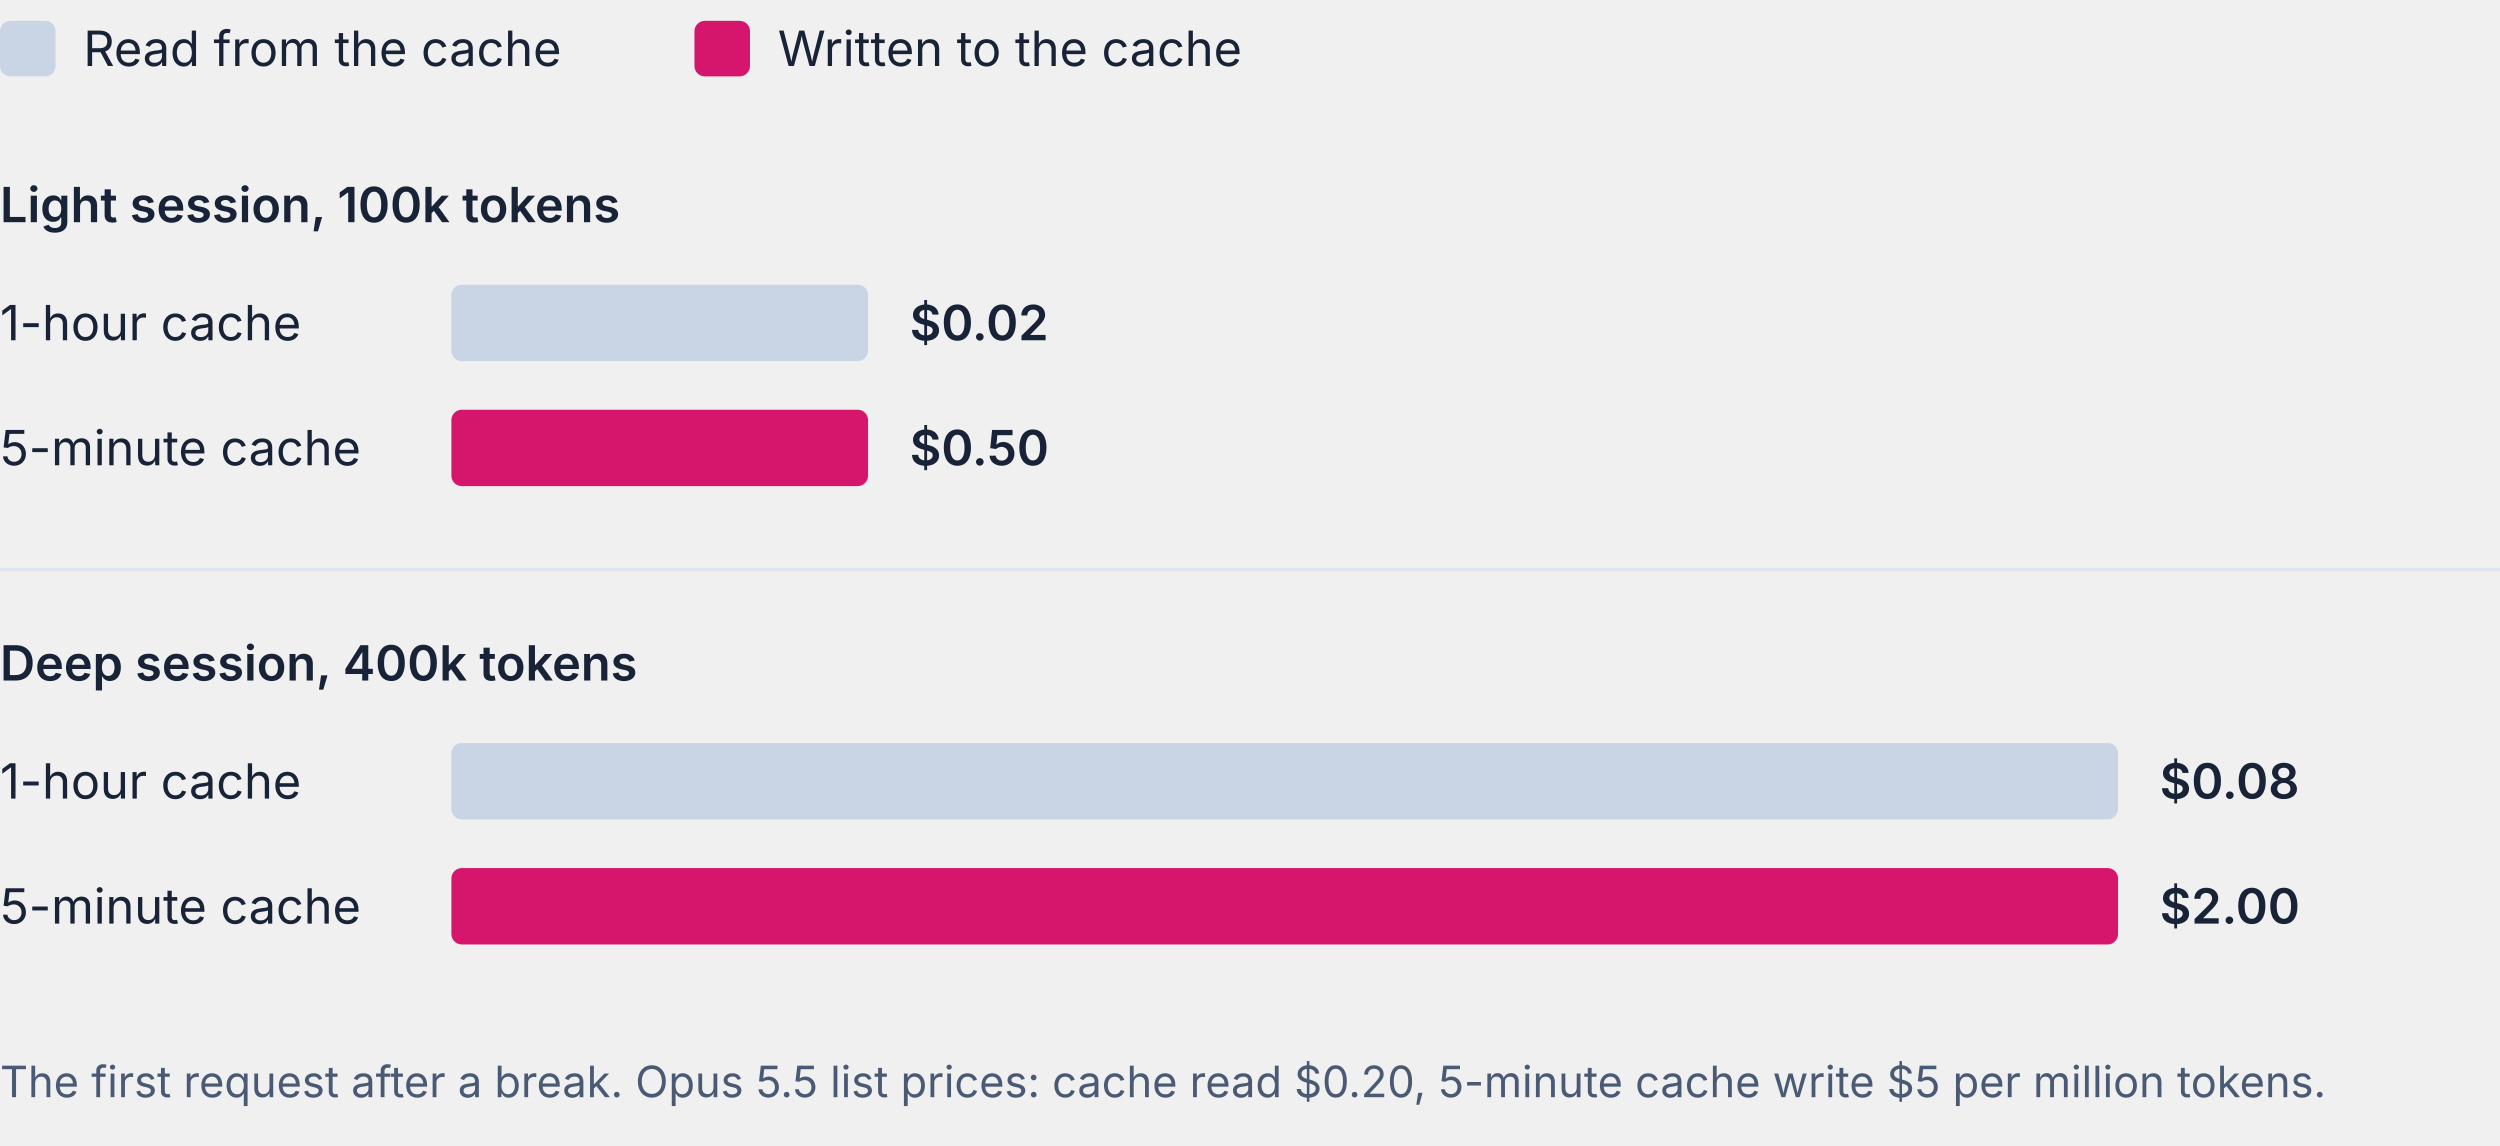
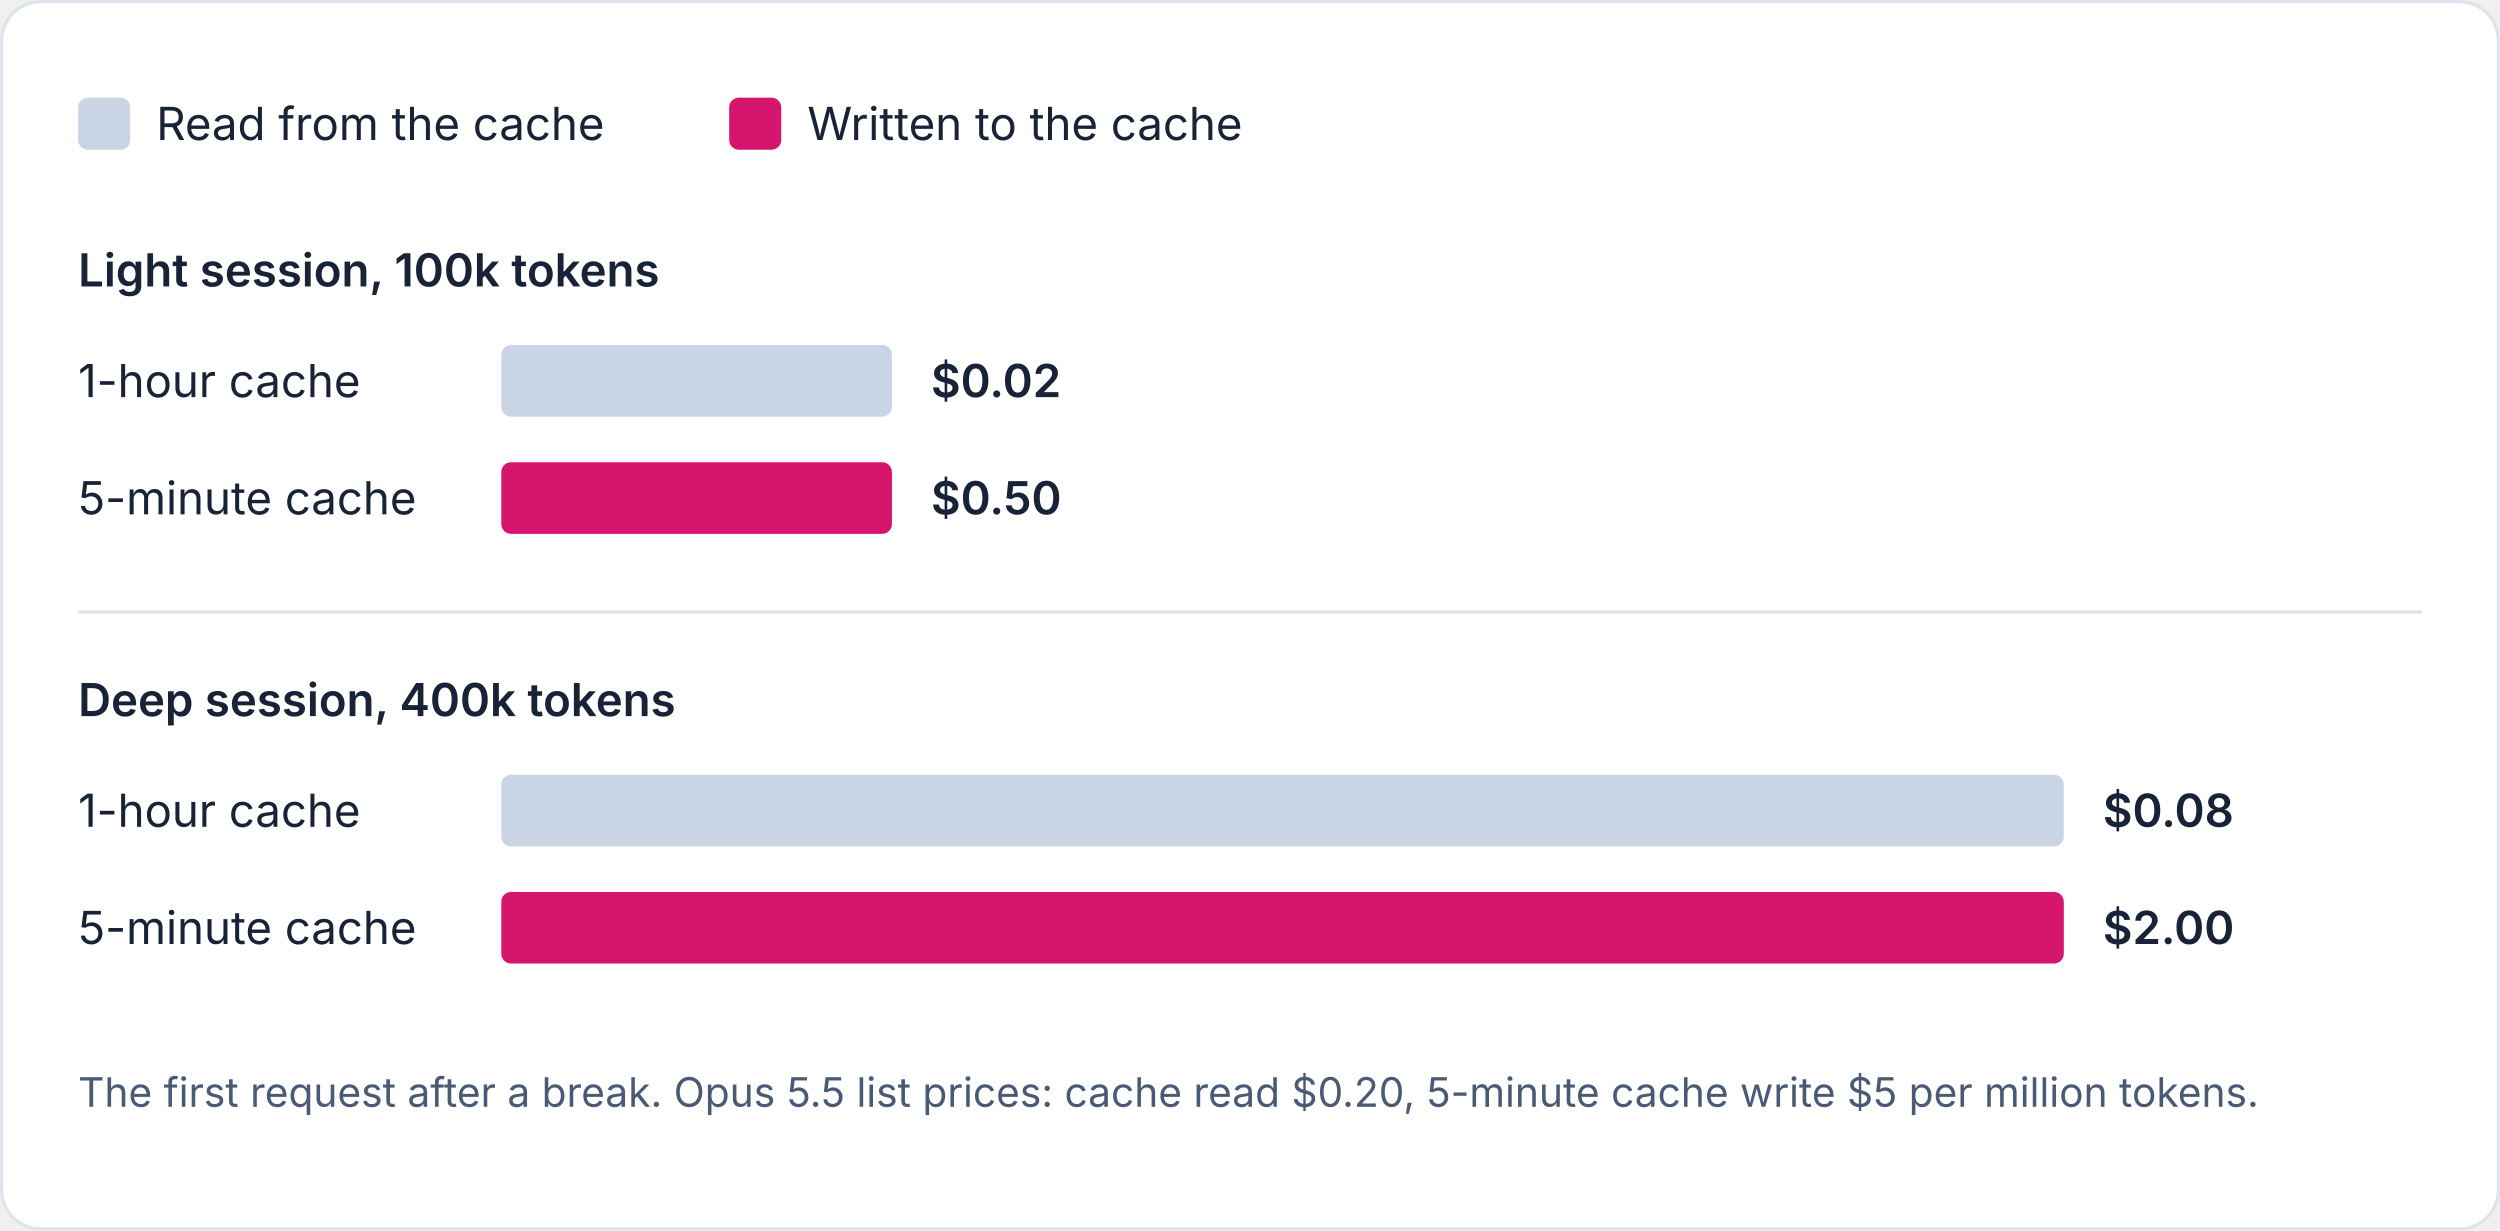
- <svg xmlns="http://www.w3.org/2000/svg" viewBox="0 0 720 330" width="720" height="330" role="img" aria-labelledby="t d">
+ <svg xmlns="http://www.w3.org/2000/svg" viewBox="0 0 768 378" width="768" height="378" role="img" aria-labelledby="t d">
  <style>
    text { font-family: system-ui, -apple-system, 'Segoe UI', sans-serif; font-size: 14px; fill: #182338; }
    .soft { fill: #4a5a75; }
    .small { font-size: 12.5px; }
    .head { font-weight: 600; }
    .cost { font-weight: 600; font-variant-numeric: tabular-nums; }
+     .card { fill: #ffffff; stroke: #dde4ee; }
    .read { fill: #c9d4e4; }
    .write { fill: #d6156c; }
    .rule { stroke: #dde4ee; stroke-width: 1; }
    @media (prefers-color-scheme: dark) {
      text { fill: #e4ebf6; }
      .soft { fill: #9fb0c9; }
-       .read { fill: #2e4061; }
+       .card { fill: #132034; stroke: #2a3b58; }
+       .read { fill: #3a4f75; }
      .write { fill: #ff3d93; }
      .rule { stroke: #22314b; }
    }
  </style>
-   <rect class="read" x="0" y="6" width="16" height="16" rx="3" />
-   <text x="24" y="19">Read from the cache</text>
-   <rect class="write" x="200" y="6" width="16" height="16" rx="3" />
-   <text x="224" y="19">Written to the cache</text>
-   <text class="head" x="0" y="64">Light session, 100k tokens</text>
-   <text x="0" y="98">1-hour cache</text>
-   <rect class="read" x="130" y="82" width="120" height="22" rx="3" />
-   <text class="cost" x="262" y="98">$0.02</text>
-   <text x="0" y="134">5-minute cache</text>
-   <rect class="write" x="130" y="118" width="120" height="22" rx="3" />
-   <text class="cost" x="262" y="134">$0.50</text>
-   <line class="rule" x1="0" y1="164" x2="720" y2="164" />
-   <text class="head" x="0" y="196">Deep session, 400k tokens</text>
-   <text x="0" y="230">1-hour cache</text>
-   <rect class="read" x="130" y="214" width="480" height="22" rx="3" />
-   <text class="cost" x="622" y="230">$0.08</text>
-   <text x="0" y="266">5-minute cache</text>
-   <rect class="write" x="130" y="250" width="480" height="22" rx="3" />
-   <text class="cost" x="622" y="266">$2.00</text>
-   <text class="soft small" x="0" y="316">The first request after a break. Opus 5.5 list prices: cache read $0.20, 5-minute cache write $5 per million tokens.</text>
+   <rect class="card" x="0.5" y="0.5" width="767" height="377" rx="12" />
+   <g transform="translate(24 24)">
+     <rect class="read" x="0" y="6" width="16" height="16" rx="3" />
+     <text x="24" y="19">Read from the cache</text>
+     <rect class="write" x="200" y="6" width="16" height="16" rx="3" />
+     <text x="224" y="19">Written to the cache</text>
+     <text class="head" x="0" y="64">Light session, 100k tokens</text>
+     <text x="0" y="98">1-hour cache</text>
+     <rect class="read" x="130" y="82" width="120" height="22" rx="3" />
+     <text class="cost" x="262" y="98">$0.02</text>
+     <text x="0" y="134">5-minute cache</text>
+     <rect class="write" x="130" y="118" width="120" height="22" rx="3" />
+     <text class="cost" x="262" y="134">$0.50</text>
+     <line class="rule" x1="0" y1="164" x2="720" y2="164" />
+     <text class="head" x="0" y="196">Deep session, 400k tokens</text>
+     <text x="0" y="230">1-hour cache</text>
+     <rect class="read" x="130" y="214" width="480" height="22" rx="3" />
+     <text class="cost" x="622" y="230">$0.08</text>
+     <text x="0" y="266">5-minute cache</text>
+     <rect class="write" x="130" y="250" width="480" height="22" rx="3" />
+     <text class="cost" x="622" y="266">$2.00</text>
+     <text class="soft small" x="0" y="316">The first request after a break. Opus 5.5 list prices: cache read $0.20, 5-minute cache write $5 per million tokens.</text>
+   </g>
</svg>
